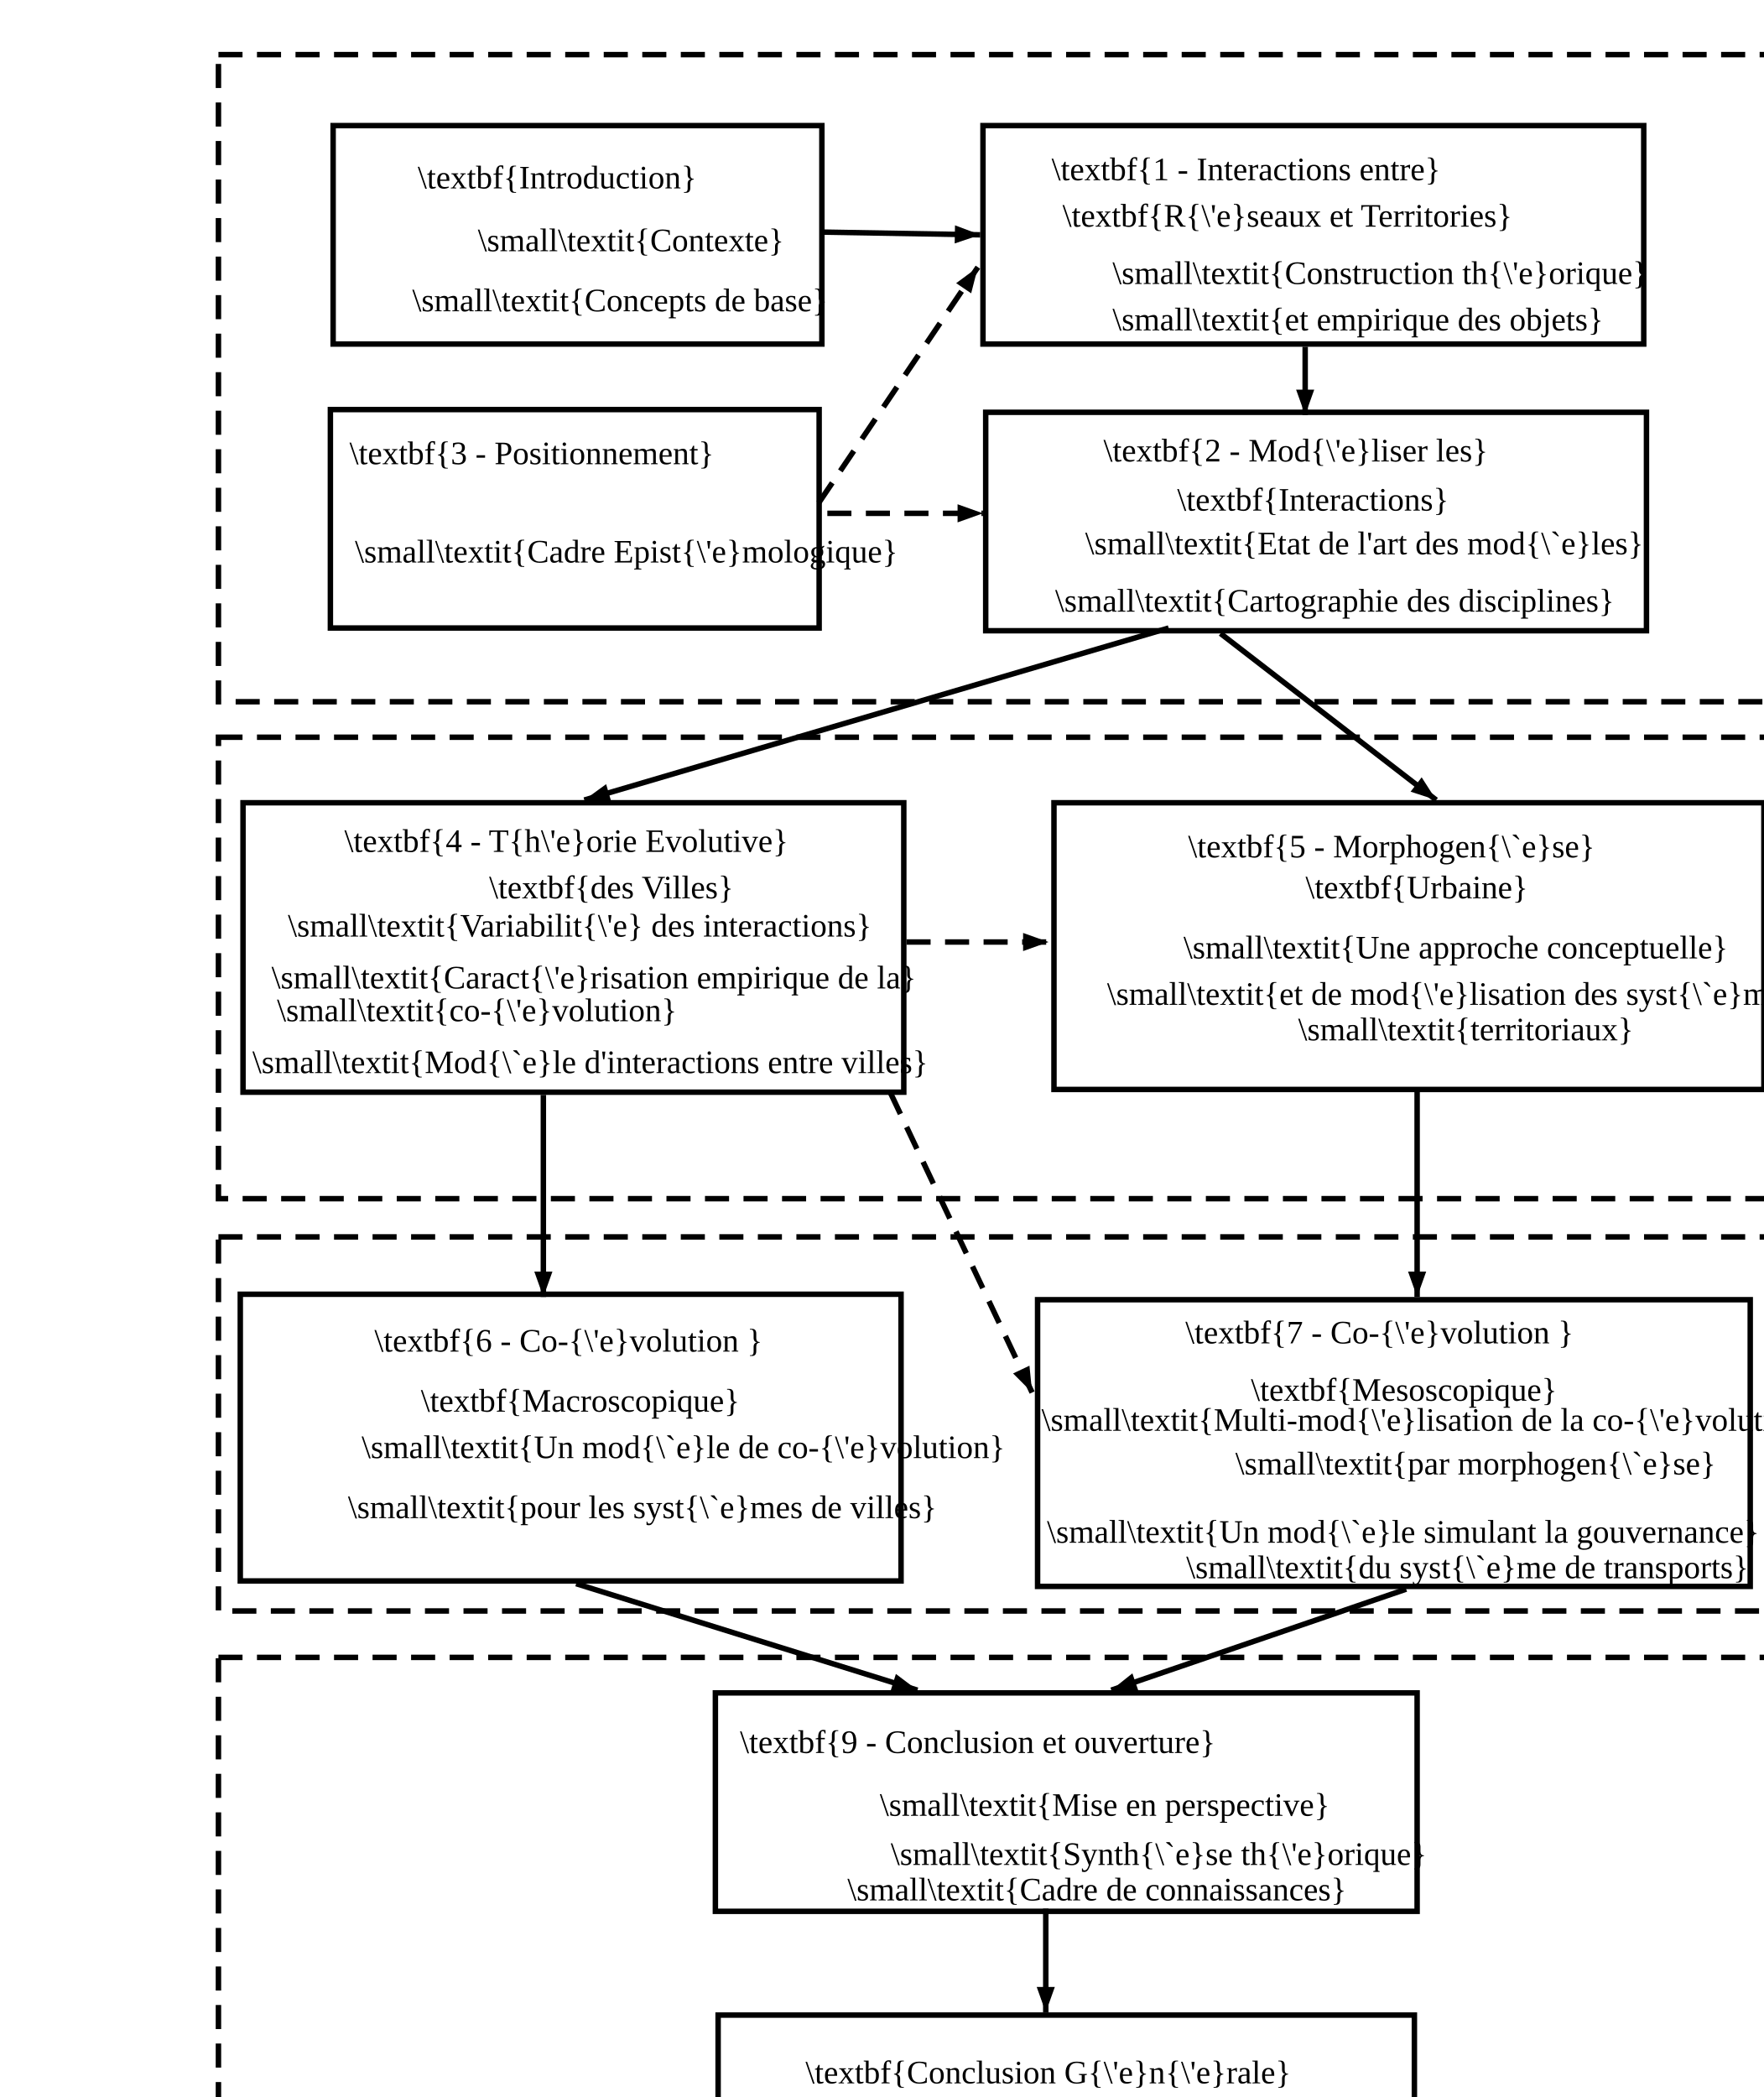
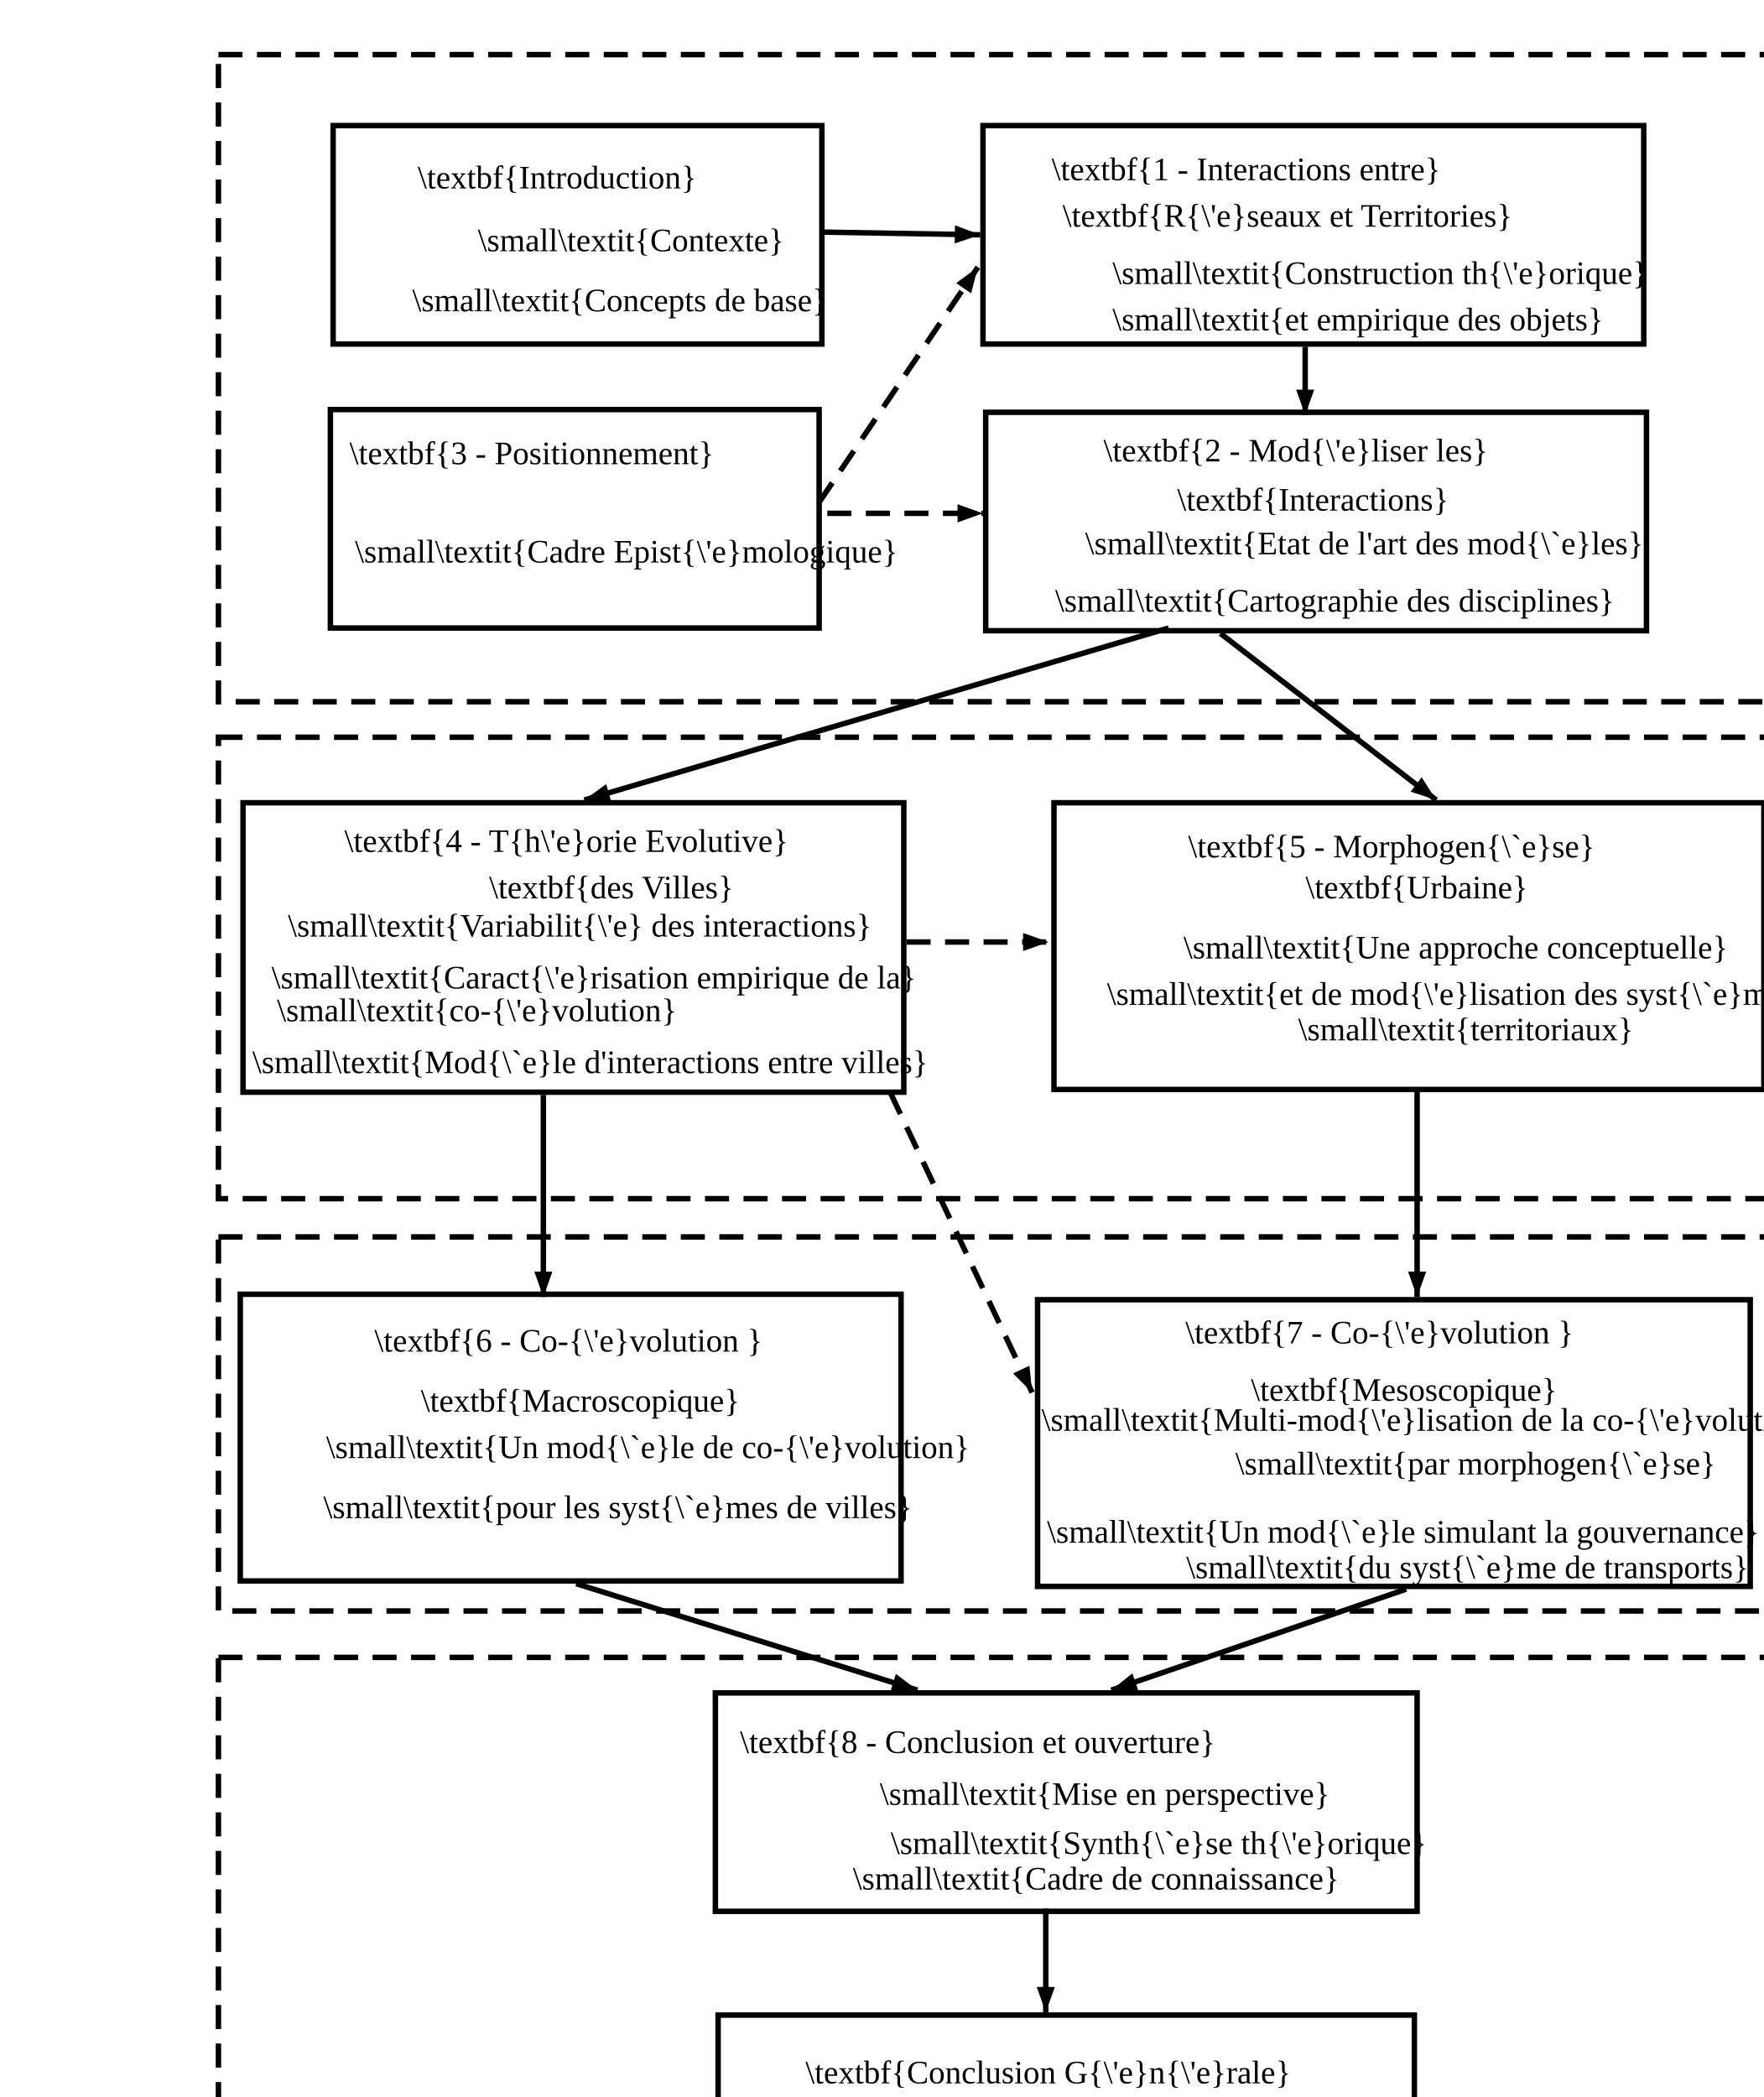
<svg xmlns="http://www.w3.org/2000/svg" xmlns:ns1="http://latexdraw.sourceforge.net/namespaces/latexdraw" version="1.1" baseProfile="full">
  <g>
-     <g ns1:type="rectangle" id="id94895804">
+     <g ns1:type="rectangle" id="id162760883">
      <rect x="122.0" y="46.0" width="179.0" height="80.0" ns1:borderPos="outer" stroke-width="2.0" stroke="black" fill="none" />
    </g>
-     <g ns1:type="text" id="id1657710211" fill="black" ns1:position="bl">
+     <g ns1:type="text" id="id1705764035" fill="black" ns1:position="bl">
      <text x="153.0" y="69.0">\textbf{Introduction}</text>
    </g>
-     <g ns1:type="text" id="id214485862" fill="black" ns1:position="bl">
+     <g ns1:type="text" id="id488614062" fill="black" ns1:position="bl">
      <text x="175.0" y="92.0">\small\textit{Contexte}</text>
    </g>
-     <g ns1:type="text" id="id1952647024" fill="black" ns1:position="bl">
+     <g ns1:type="text" id="id1513356722" fill="black" ns1:position="bl">
      <text x="151.0" y="114.0">\small\textit{Concepts de base}</text>
    </g>
-     <g ns1:type="rectangle" id="id1125169575">
+     <g ns1:type="rectangle" id="id999377149">
      <rect x="360.0" y="46.0" width="242.0" height="80.0" ns1:borderPos="outer" stroke-width="2.0" stroke="black" fill="none" />
    </g>
-     <g ns1:type="text" id="id739650489" fill="black" ns1:position="bl">
+     <g ns1:type="text" id="id2118680396" fill="black" ns1:position="bl">
      <text x="385.138" y="66.0">\textbf{1 - Interactions entre}</text>
    </g>
-     <g ns1:type="text" id="id759821597" fill="black" ns1:position="bl">
+     <g ns1:type="text" id="id1257168577" fill="black" ns1:position="bl">
      <text x="407.442" y="104.0">\small\textit{Construction th{\'e}orique}</text>
    </g>
-     <g ns1:type="text" id="id1728592851" fill="black" ns1:position="bl">
+     <g ns1:type="text" id="id1380477149" fill="black" ns1:position="bl">
      <text x="389.138" y="83.0">\textbf{R{\'e}seaux et Territories}</text>
    </g>
-     <g ns1:type="text" id="id68636775" fill="black" ns1:position="bl">
+     <g ns1:type="text" id="id1505947441" fill="black" ns1:position="bl">
      <text x="407.442" y="121.0">\small\textit{et empirique des objets}</text>
    </g>
-     <g ns1:type="joinedLines" id="id613633374">
-       <polyline points="301.0,85.0 359.0,86.0 " stroke-width="2.0" stroke="black" ns1:rotationAngle="0.0" marker-end="url(#arrow1-613633374)" />
-     </g>
-     <g ns1:type="rectangle" id="id1499070501">
+     <g ns1:type="joinedLines" id="id1346267710">
+       <polyline points="301.0,85.0 359.0,86.0 " stroke-width="2.0" stroke="black" ns1:rotationAngle="0.0" marker-end="url(#arrow1-1346267710)" />
+     </g>
+     <g ns1:type="rectangle" id="id1096589603">
      <rect x="361.0" y="151.0" width="242.0" height="80.0" ns1:borderPos="outer" stroke-width="2.0" stroke="black" fill="none" />
    </g>
-     <g ns1:type="text" id="id1851871014" fill="black" ns1:position="bl">
+     <g ns1:type="text" id="id600260836" fill="black" ns1:position="bl">
      <text x="404.138" y="169.0">\textbf{2 - Mod{\'e}liser les}</text>
    </g>
-     <g ns1:type="text" id="id327651620" fill="black" ns1:position="bl">
+     <g ns1:type="text" id="id2115112747" fill="black" ns1:position="bl">
      <text x="397.442" y="203.0">\small\textit{Etat de l'art des mod{\`e}les}</text>
    </g>
-     <g ns1:type="text" id="id124436785" fill="black" ns1:position="bl">
+     <g ns1:type="text" id="id1515486756" fill="black" ns1:position="bl">
      <text x="431.138" y="187.0">\textbf{Interactions}</text>
    </g>
-     <g ns1:type="text" id="id1451836546" fill="black" ns1:position="bl">
+     <g ns1:type="text" id="id102083214" fill="black" ns1:position="bl">
      <text x="386.442" y="224.0">\small\textit{Cartographie des disciplines}</text>
    </g>
-     <g ns1:type="joinedLines" id="id1696419">
-       <polyline points="478.0,127.0 478.0,152.0 " stroke-width="2.0" stroke="black" ns1:rotationAngle="0.0" marker-end="url(#arrow1-1696419)" />
-     </g>
-     <g ns1:type="rectangle" id="id1872506795">
+     <g ns1:type="joinedLines" id="id721637331">
+       <polyline points="478.0,127.0 478.0,152.0 " stroke-width="2.0" stroke="black" ns1:rotationAngle="0.0" marker-end="url(#arrow1-721637331)" />
+     </g>
+     <g ns1:type="rectangle" id="id1056767849">
      <rect x="121.0" y="150.0" width="179.0" height="80.0" ns1:borderPos="outer" stroke-width="2.0" stroke="black" fill="none" />
    </g>
-     <g ns1:type="text" id="id856445439" fill="black" ns1:position="bl">
+     <g ns1:type="text" id="id186935295" fill="black" ns1:position="bl">
      <text x="128.0" y="170.0">\textbf{3 - Positionnement}</text>
    </g>
-     <g ns1:type="text" id="id546245835" fill="black" ns1:position="bl">
+     <g ns1:type="text" id="id1960130187" fill="black" ns1:position="bl">
      <text x="130.0" y="206.0">\small\textit{Cadre Epist{\'e}mologique}</text>
    </g>
-     <g ns1:type="rectangle" id="id1831983195">
+     <g ns1:type="rectangle" id="id111657774">
      <rect x="89.0" y="294.0" width="242.0" height="106.0" ns1:borderPos="outer" stroke-width="2.0" stroke="black" fill="none" />
    </g>
-     <g ns1:type="text" id="id1201204958" fill="black" ns1:position="bl">
+     <g ns1:type="text" id="id2003074653" fill="black" ns1:position="bl">
      <text x="126.138" y="312.0">\textbf{4 - T{h\'e}orie Evolutive}</text>
    </g>
-     <g ns1:type="text" id="id129349867" fill="black" ns1:position="bl">
+     <g ns1:type="text" id="id1137101789" fill="black" ns1:position="bl">
      <text x="105.442" y="343.0">\small\textit{Variabilit{\'e} des interactions}</text>
    </g>
-     <g ns1:type="text" id="id1386356304" fill="black" ns1:position="bl">
+     <g ns1:type="text" id="id2115159339" fill="black" ns1:position="bl">
      <text x="179.138" y="329.0">\textbf{des Villes}</text>
    </g>
-     <g ns1:type="text" id="id482186752" fill="black" ns1:position="bl">
+     <g ns1:type="text" id="id1470653294" fill="black" ns1:position="bl">
      <text x="99.442" y="362.0">\small\textit{Caract{\'e}risation empirique de la}</text>
    </g>
-     <g ns1:type="rectangle" id="id702694258">
+     <g ns1:type="rectangle" id="id2077305889">
      <rect x="386.0" y="294.0" width="260.0" height="105.0" ns1:borderPos="outer" stroke-width="2.0" stroke="black" fill="none" />
    </g>
-     <g ns1:type="text" id="id98617654" fill="black" ns1:position="bl">
+     <g ns1:type="text" id="id185207761" fill="black" ns1:position="bl">
      <text x="435.138" y="314.0">\textbf{5 - Morphogen{\`e}se}</text>
    </g>
-     <g ns1:type="text" id="id1375328487" fill="black" ns1:position="bl">
+     <g ns1:type="text" id="id2120368540" fill="black" ns1:position="bl">
      <text x="433.442" y="351.0">\small\textit{Une approche conceptuelle}</text>
    </g>
-     <g ns1:type="text" id="id1295065619" fill="black" ns1:position="bl">
+     <g ns1:type="text" id="id1475352356" fill="black" ns1:position="bl">
      <text x="478.138" y="329.0">\textbf{Urbaine}</text>
    </g>
-     <g ns1:type="text" id="id2072177062" fill="black" ns1:position="bl">
+     <g ns1:type="text" id="id116544554" fill="black" ns1:position="bl">
      <text x="405.442" y="368.0">\small\textit{et de mod{\'e}lisation des syst{\`e}mes }</text>
    </g>
-     <g ns1:type="joinedLines" id="id1783898842">
-       <polyline points="428.0,230.0 214.0,293.0 " stroke-width="2.0" stroke="black" ns1:rotationAngle="0.0" marker-end="url(#arrow1-1783898842)" />
-     </g>
-     <g ns1:type="joinedLines" id="id1396103369">
-       <polyline points="447.0,232.0 526.0,293.0 " stroke-width="2.0" stroke="black" ns1:rotationAngle="0.0" marker-end="url(#arrow1-1396103369)" />
-     </g>
-     <g ns1:type="text" id="id1471123916" fill="black" ns1:position="bl">
+     <g ns1:type="joinedLines" id="id1953508612">
+       <polyline points="428.0,230.0 214.0,293.0 " stroke-width="2.0" stroke="black" ns1:rotationAngle="0.0" marker-end="url(#arrow1-1953508612)" />
+     </g>
+     <g ns1:type="joinedLines" id="id1304610147">
+       <polyline points="447.0,232.0 526.0,293.0 " stroke-width="2.0" stroke="black" ns1:rotationAngle="0.0" marker-end="url(#arrow1-1304610147)" />
+     </g>
+     <g ns1:type="text" id="id2109409101" fill="black" ns1:position="bl">
      <text x="475.442" y="381.0">\small\textit{territoriaux}</text>
    </g>
-     <g ns1:type="text" id="id588815011" fill="black" ns1:position="bl">
+     <g ns1:type="text" id="id1395052867" fill="black" ns1:position="bl">
      <text x="101.442" y="374.0">\small\textit{co-{\'e}volution}</text>
    </g>
-     <g ns1:type="joinedLines" id="id873183721">
-       <polyline points="332.0,345.0 384.0,345.0 " stroke-width="2.0" stroke="black" stroke-dasharray="8.819, 5.292" ns1:rotationAngle="0.0" marker-end="url(#arrow1-873183721)" />
-     </g>
-     <g ns1:type="text" id="id489629263" fill="black" ns1:position="bl">
+     <g ns1:type="joinedLines" id="id990410894">
+       <polyline points="332.0,345.0 384.0,345.0 " stroke-width="2.0" stroke="black" stroke-dasharray="8.819, 5.292" ns1:rotationAngle="0.0" marker-end="url(#arrow1-990410894)" />
+     </g>
+     <g ns1:type="text" id="id350293743" fill="black" ns1:position="bl">
      <text x="92.442" y="393.0">\small\textit{Mod{\`e}le d'interactions entre villes}</text>
    </g>
-     <g ns1:type="rectangle" id="id1954681074">
+     <g ns1:type="rectangle" id="id1817561333">
      <rect x="380.0" y="476.0" width="261.0" height="105.0" ns1:borderPos="outer" stroke-width="2.0" stroke="black" fill="none" />
    </g>
-     <g ns1:type="text" id="id1441876453" fill="black" ns1:position="bl">
+     <g ns1:type="text" id="id943169313" fill="black" ns1:position="bl">
      <text x="381.442" y="524.0">\small\textit{Multi-mod{\'e}lisation de la co-{\'e}volution}</text>
    </g>
-     <g ns1:type="text" id="id1013389513" fill="black" ns1:position="bl">
+     <g ns1:type="text" id="id14863459" fill="black" ns1:position="bl">
      <text x="458.138" y="513.0">\textbf{Mesoscopique}</text>
    </g>
-     <g ns1:type="text" id="id303661967" fill="black" ns1:position="bl">
+     <g ns1:type="text" id="id1258547980" fill="black" ns1:position="bl">
      <text x="452.442" y="540.0">\small\textit{par morphogen{\`e}se}</text>
    </g>
-     <g ns1:type="text" id="id556452675" fill="black" ns1:position="bl">
+     <g ns1:type="text" id="id417558237" fill="black" ns1:position="bl">
      <text x="434.442" y="578.0">\small\textit{du syst{\`e}me de transports}</text>
    </g>
-     <g ns1:type="text" id="id1881900173" fill="black" ns1:position="bl">
+     <g ns1:type="text" id="id1316851304" fill="black" ns1:position="bl">
      <text x="434.138" y="492.0">\textbf{7 - Co-{\'e}volution }</text>
    </g>
-     <g ns1:type="text" id="id1527526932" fill="black" ns1:position="bl">
+     <g ns1:type="text" id="id1650832252" fill="black" ns1:position="bl">
      <text x="383.442" y="565.0">\small\textit{Un mod{\`e}le simulant la gouvernance}</text>
    </g>
-     <g ns1:type="joinedLines" id="id1990750997">
-       <polyline points="519.0,399.0 519.0,475.0 " stroke-width="2.0" stroke="black" ns1:rotationAngle="0.0" marker-end="url(#arrow1-1990750997)" />
-     </g>
-     <g ns1:type="rectangle" id="id711993053">
+     <g ns1:type="joinedLines" id="id1785882052">
+       <polyline points="519.0,399.0 519.0,475.0 " stroke-width="2.0" stroke="black" ns1:rotationAngle="0.0" marker-end="url(#arrow1-1785882052)" />
+     </g>
+     <g ns1:type="rectangle" id="id875644634">
      <rect x="88.0" y="474.0" width="242.0" height="105.0" ns1:borderPos="outer" stroke-width="2.0" stroke="black" fill="none" />
    </g>
-     <g ns1:type="text" id="id587930696" fill="black" ns1:position="bl">
-       <text x="132.442" y="534.0">\small\textit{Un mod{\`e}le de co-{\'e}volution}</text>
-     </g>
-     <g ns1:type="text" id="id678969014" fill="black" ns1:position="bl">
+     <g ns1:type="text" id="id1057471522" fill="black" ns1:position="bl">
+       <text x="119.442" y="534.0">\small\textit{Un mod{\`e}le de co-{\'e}volution}</text>
+     </g>
+     <g ns1:type="text" id="id2099848383" fill="black" ns1:position="bl">
      <text x="154.138" y="517.0">\textbf{Macroscopique}</text>
    </g>
-     <g ns1:type="text" id="id1764032978" fill="black" ns1:position="bl">
-       <text x="127.442" y="556.0">\small\textit{pour les syst{\`e}mes de villes}</text>
-     </g>
-     <g ns1:type="text" id="id1016766987" fill="black" ns1:position="bl">
+     <g ns1:type="text" id="id1377429858" fill="black" ns1:position="bl">
+       <text x="118.442" y="556.0">\small\textit{pour les syst{\`e}mes de villes}</text>
+     </g>
+     <g ns1:type="text" id="id381388742" fill="black" ns1:position="bl">
      <text x="137.138" y="495.0">\textbf{6 - Co-{\'e}volution }</text>
    </g>
-     <g ns1:type="joinedLines" id="id322306094">
-       <polyline points="199.0,401.0 199.0,475.0 " stroke-width="2.0" stroke="black" ns1:rotationAngle="0.0" marker-end="url(#arrow1-322306094)" />
-     </g>
-     <g ns1:type="joinedLines" id="id1927174919">
-       <polyline points="326.0,400.0 378.0,510.0 " stroke-width="2.0" stroke="black" stroke-dasharray="8.819, 5.292" ns1:rotationAngle="0.0" marker-end="url(#arrow1-1927174919)" />
-     </g>
-     <g ns1:type="rectangle" id="id942240132">
+     <g ns1:type="joinedLines" id="id733218515">
+       <polyline points="199.0,401.0 199.0,475.0 " stroke-width="2.0" stroke="black" ns1:rotationAngle="0.0" marker-end="url(#arrow1-733218515)" />
+     </g>
+     <g ns1:type="joinedLines" id="id241129983">
+       <polyline points="326.0,400.0 378.0,510.0 " stroke-width="2.0" stroke="black" stroke-dasharray="8.819, 5.292" ns1:rotationAngle="0.0" marker-end="url(#arrow1-241129983)" />
+     </g>
+     <g ns1:type="rectangle" id="id1335455370">
      <rect x="262.0" y="620.0" width="257.0" height="80.0" ns1:borderPos="outer" stroke-width="2.0" stroke="black" fill="none" />
    </g>
-     <g ns1:type="text" id="id2112271102" fill="black" ns1:position="bl">
-       <text x="271.007" y="642.0">\textbf{9 - Conclusion et ouverture}</text>
-     </g>
-     <g ns1:type="text" id="id368722913" fill="black" ns1:position="bl">
-       <text x="326.219" y="683.0">\small\textit{Synth{\`e}se th{\'e}orique}</text>
-     </g>
-     <g ns1:type="text" id="id1964542006" fill="black" ns1:position="bl">
-       <text x="310.359" y="696.0">\small\textit{Cadre de connaissances}</text>
-     </g>
-     <g ns1:type="joinedLines" id="id1522229581">
-       <polyline points="211.0,580.0 336.0,619.0 " stroke-width="2.0" stroke="black" ns1:rotationAngle="0.0" marker-end="url(#arrow1-1522229581)" />
-     </g>
-     <g ns1:type="joinedLines" id="id1525761237">
-       <polyline points="515.0,582.0 407.0,619.0 " stroke-width="2.0" stroke="black" ns1:rotationAngle="0.0" marker-end="url(#arrow1-1525761237)" />
-     </g>
-     <g ns1:type="rectangle" id="id1360575099">
+     <g ns1:type="text" id="id396995290" fill="black" ns1:position="bl">
+       <text x="271.007" y="642.0">\textbf{8 - Conclusion et ouverture}</text>
+     </g>
+     <g ns1:type="text" id="id1941988353" fill="black" ns1:position="bl">
+       <text x="326.219" y="679.0">\small\textit{Synth{\`e}se th{\'e}orique}</text>
+     </g>
+     <g ns1:type="text" id="id477769002" fill="black" ns1:position="bl">
+       <text x="312.359" y="692.0">\small\textit{Cadre de connaissance}</text>
+     </g>
+     <g ns1:type="joinedLines" id="id217485709">
+       <polyline points="211.0,580.0 336.0,619.0 " stroke-width="2.0" stroke="black" ns1:rotationAngle="0.0" marker-end="url(#arrow1-217485709)" />
+     </g>
+     <g ns1:type="joinedLines" id="id1191245323">
+       <polyline points="515.0,582.0 407.0,619.0 " stroke-width="2.0" stroke="black" ns1:rotationAngle="0.0" marker-end="url(#arrow1-1191245323)" />
+     </g>
+     <g ns1:type="rectangle" id="id849089155">
      <rect x="263.0" y="738.0" width="255.0" height="40.0" ns1:borderPos="outer" stroke-width="2.0" stroke="black" fill="none" />
    </g>
-     <g ns1:type="text" id="id1654096441" fill="black" ns1:position="bl">
+     <g ns1:type="text" id="id1082150965" fill="black" ns1:position="bl">
      <text x="295.007" y="763.0">\textbf{Conclusion G{\'e}n{\'e}rale}</text>
    </g>
-     <g ns1:type="joinedLines" id="id526244187">
-       <polyline points="383.0,699.0 383.0,737.0 " stroke-width="2.0" stroke="black" ns1:rotationAngle="0.0" marker-end="url(#arrow1-526244187)" />
-     </g>
-     <g ns1:type="rectangle" id="id1992411686">
+     <g ns1:type="joinedLines" id="id316295852">
+       <polyline points="383.0,699.0 383.0,737.0 " stroke-width="2.0" stroke="black" ns1:rotationAngle="0.0" marker-end="url(#arrow1-316295852)" />
+     </g>
+     <g ns1:type="rectangle" id="id1382105751">
      <rect x="80.0" y="20.0" width="644.0" height="237.0" ns1:borderPos="outer" stroke-width="2.0" stroke="black" fill="none" stroke-dasharray="8.819, 5.292" />
    </g>
-     <g ns1:type="text" id="id888221335" fill="black" ns1:position="bl" transform="rotate(269.8085) translate(-913.0258 461.9788)">
+     <g ns1:type="text" id="id929832987" fill="black" ns1:position="bl" transform="rotate(269.8085) translate(-913.0258 461.9788)">
      <text x="686.731" y="224">\Large\textbf{I - Fondations}</text>
    </g>
-     <g ns1:type="rectangle" id="id1276728021">
+     <g ns1:type="rectangle" id="id1866574235">
      <rect x="80.0" y="270.0" width="644.0" height="169.0" ns1:borderPos="outer" stroke-width="2.0" stroke="black" fill="none" stroke-dasharray="8.819, 5.292" />
    </g>
-     <g ns1:type="text" id="id882654130" fill="black" ns1:position="bl" transform="rotate(269.8085) translate(-1108.274 254.5755)">
+     <g ns1:type="text" id="id70611769" fill="black" ns1:position="bl" transform="rotate(269.8085) translate(-1108.274 254.5755)">
      <text x="681.0" y="425">\Large\textbf{II - Briques}</text>
    </g>
-     <g ns1:type="text" id="id1402833761" fill="black" ns1:position="bl" transform="rotate(269.8085) translate(-1146.374 276.5486)">
+     <g ns1:type="text" id="id2018589013" fill="black" ns1:position="bl" transform="rotate(269.8085) translate(-1146.374 276.5486)">
      <text x="711.0" y="433">\Large\textbf{El{\'e}mentaires}</text>
    </g>
-     <g ns1:type="rectangle" id="id2078107668">
+     <g ns1:type="rectangle" id="id1428123889">
      <rect x="80.0" y="453.0" width="644.0" height="137.0" ns1:borderPos="outer" stroke-width="2.0" stroke="black" fill="none" stroke-dasharray="8.819, 5.292" />
    </g>
-     <g ns1:type="text" id="id159229627" fill="black" ns1:position="bl" transform="rotate(269.8085) translate(-1227.273 135.1777)">
+     <g ns1:type="text" id="id1029760564" fill="black" ns1:position="bl" transform="rotate(269.8085) translate(-1227.273 135.1777)">
      <text x="681.0" y="544">\Large\textbf{III -}</text>
    </g>
-     <g ns1:type="text" id="id2066775597" fill="black" ns1:position="bl" transform="rotate(269.8085) translate(-1294.387 136.0672)">
+     <g ns1:type="text" id="id180194502" fill="black" ns1:position="bl" transform="rotate(269.8085) translate(-1294.387 136.0672)">
      <text x="715" y="577">\Large\textbf{Synth{\`e}se}</text>
    </g>
-     <g ns1:type="text" id="id245747691" fill="black" ns1:position="bl" transform="rotate(269.8085) translate(-1447.282 -79.54774)">
+     <g ns1:type="text" id="id736908383" fill="black" ns1:position="bl" transform="rotate(269.8085) translate(-1447.282 -79.54774)">
      <text x="684.0" y="761">\Large\textbf{Conclusion}</text>
    </g>
-     <g ns1:type="text" id="id1759534053" fill="black" ns1:position="bl" transform="rotate(269.8085) translate(-1490.376 -66.59804)">
+     <g ns1:type="text" id="id1789686850" fill="black" ns1:position="bl" transform="rotate(269.8085) translate(-1490.376 -66.59804)">
      <text x="712" y="776">\Large\textbf{et Ouverture}</text>
    </g>
-     <g ns1:type="rectangle" id="id1307537546">
+     <g ns1:type="rectangle" id="id1099489059">
      <rect x="80.0" y="607.0" width="644.0" height="179.0" ns1:borderPos="outer" stroke-width="2.0" stroke="black" fill="none" stroke-dasharray="8.819, 5.292" />
    </g>
-     <g ns1:type="joinedLines" id="id837169178">
-       <polyline points="299.867,184.149 358.133,97.851 " stroke-width="2.0" stroke="black" stroke-dasharray="8.819, 5.292" ns1:rotationAngle="0.0" marker-end="url(#arrow1-837169178)" />
-     </g>
-     <g ns1:type="joinedLines" id="id1844329068">
-       <polyline points="303.0,188.0 360.0,188.0 " stroke-width="2.0" stroke="black" stroke-dasharray="8.819, 5.292" ns1:rotationAngle="0.0" marker-end="url(#arrow1-1844329068)" />
-     </g>
-     <g ns1:type="text" id="id1348635580" fill="black" ns1:position="bl">
-       <text x="322.219" y="665.0">\small\textit{Mise en perspective}</text>
+     <g ns1:type="joinedLines" id="id202338840">
+       <polyline points="299.867,184.149 358.133,97.851 " stroke-width="2.0" stroke="black" stroke-dasharray="8.819, 5.292" ns1:rotationAngle="0.0" marker-end="url(#arrow1-202338840)" />
+     </g>
+     <g ns1:type="joinedLines" id="id50249706">
+       <polyline points="303.0,188.0 360.0,188.0 " stroke-width="2.0" stroke="black" stroke-dasharray="8.819, 5.292" ns1:rotationAngle="0.0" marker-end="url(#arrow1-50249706)" />
+     </g>
+     <g ns1:type="text" id="id1095214432" fill="black" ns1:position="bl">
+       <text x="322.219" y="661.0">\small\textit{Mise en perspective}</text>
    </g>
  </g>
  <defs>
-     <marker overflow="visible" orient="auto" id="arrow1-613633374">
-       <path d="M 0.0 0.0 L -4.652 1.661 L -4.652 0.0 L -4.652 -1.661 z " ns1:arrSizeNum="2.0" fill="black" />
-     </marker>
-     <marker overflow="visible" orient="auto" id="arrow1-1696419">
-       <path d="M 0.0 0.0 L -4.652 1.661 L -4.652 0.0 L -4.652 -1.661 z " ns1:arrSizeNum="2.0" fill="black" />
-     </marker>
-     <marker overflow="visible" orient="auto" id="arrow1-1783898842">
-       <path d="M 0.0 0.0 L -4.652 1.661 L -4.652 0.0 L -4.652 -1.661 z " ns1:arrSizeNum="2.0" fill="black" />
-     </marker>
-     <marker overflow="visible" orient="auto" id="arrow1-1396103369">
-       <path d="M 0.0 0.0 L -4.652 1.661 L -4.652 0.0 L -4.652 -1.661 z " ns1:arrSizeNum="2.0" fill="black" />
-     </marker>
-     <marker overflow="visible" orient="auto" id="arrow1-873183721">
-       <path d="M 0.0 0.0 L -4.652 1.661 L -4.652 0.0 L -4.652 -1.661 z " ns1:arrSizeNum="2.0" fill="black" />
-     </marker>
-     <marker overflow="visible" orient="auto" id="arrow1-1990750997">
-       <path d="M 0.0 0.0 L -4.652 1.661 L -4.652 0.0 L -4.652 -1.661 z " ns1:arrSizeNum="2.0" fill="black" />
-     </marker>
-     <marker overflow="visible" orient="auto" id="arrow1-322306094">
-       <path d="M 0.0 0.0 L -4.652 1.661 L -4.652 0.0 L -4.652 -1.661 z " ns1:arrSizeNum="2.0" fill="black" />
-     </marker>
-     <marker overflow="visible" orient="auto" id="arrow1-1927174919">
-       <path d="M 0.0 0.0 L -4.652 1.661 L -4.652 0.0 L -4.652 -1.661 z " ns1:arrSizeNum="2.0" fill="black" />
-     </marker>
-     <marker overflow="visible" orient="auto" id="arrow1-1522229581">
-       <path d="M 0.0 0.0 L -4.652 1.661 L -4.652 0.0 L -4.652 -1.661 z " ns1:arrSizeNum="2.0" fill="black" />
-     </marker>
-     <marker overflow="visible" orient="auto" id="arrow1-1525761237">
-       <path d="M 0.0 0.0 L -4.652 1.661 L -4.652 0.0 L -4.652 -1.661 z " ns1:arrSizeNum="2.0" fill="black" />
-     </marker>
-     <marker overflow="visible" orient="auto" id="arrow1-526244187">
-       <path d="M 0.0 0.0 L -4.652 1.661 L -4.652 0.0 L -4.652 -1.661 z " ns1:arrSizeNum="2.0" fill="black" />
-     </marker>
-     <marker overflow="visible" orient="auto" id="arrow1-837169178">
-       <path d="M 0.0 0.0 L -4.652 1.661 L -4.652 0.0 L -4.652 -1.661 z " ns1:arrSizeNum="2.0" fill="black" />
-     </marker>
-     <marker overflow="visible" orient="auto" id="arrow1-1844329068">
+     <marker overflow="visible" orient="auto" id="arrow1-1346267710">
+       <path d="M 0.0 0.0 L -4.652 1.661 L -4.652 0.0 L -4.652 -1.661 z " ns1:arrSizeNum="2.0" fill="black" />
+     </marker>
+     <marker overflow="visible" orient="auto" id="arrow1-721637331">
+       <path d="M 0.0 0.0 L -4.652 1.661 L -4.652 0.0 L -4.652 -1.661 z " ns1:arrSizeNum="2.0" fill="black" />
+     </marker>
+     <marker overflow="visible" orient="auto" id="arrow1-1953508612">
+       <path d="M 0.0 0.0 L -4.652 1.661 L -4.652 0.0 L -4.652 -1.661 z " ns1:arrSizeNum="2.0" fill="black" />
+     </marker>
+     <marker overflow="visible" orient="auto" id="arrow1-1304610147">
+       <path d="M 0.0 0.0 L -4.652 1.661 L -4.652 0.0 L -4.652 -1.661 z " ns1:arrSizeNum="2.0" fill="black" />
+     </marker>
+     <marker overflow="visible" orient="auto" id="arrow1-990410894">
+       <path d="M 0.0 0.0 L -4.652 1.661 L -4.652 0.0 L -4.652 -1.661 z " ns1:arrSizeNum="2.0" fill="black" />
+     </marker>
+     <marker overflow="visible" orient="auto" id="arrow1-1785882052">
+       <path d="M 0.0 0.0 L -4.652 1.661 L -4.652 0.0 L -4.652 -1.661 z " ns1:arrSizeNum="2.0" fill="black" />
+     </marker>
+     <marker overflow="visible" orient="auto" id="arrow1-733218515">
+       <path d="M 0.0 0.0 L -4.652 1.661 L -4.652 0.0 L -4.652 -1.661 z " ns1:arrSizeNum="2.0" fill="black" />
+     </marker>
+     <marker overflow="visible" orient="auto" id="arrow1-241129983">
+       <path d="M 0.0 0.0 L -4.652 1.661 L -4.652 0.0 L -4.652 -1.661 z " ns1:arrSizeNum="2.0" fill="black" />
+     </marker>
+     <marker overflow="visible" orient="auto" id="arrow1-217485709">
+       <path d="M 0.0 0.0 L -4.652 1.661 L -4.652 0.0 L -4.652 -1.661 z " ns1:arrSizeNum="2.0" fill="black" />
+     </marker>
+     <marker overflow="visible" orient="auto" id="arrow1-1191245323">
+       <path d="M 0.0 0.0 L -4.652 1.661 L -4.652 0.0 L -4.652 -1.661 z " ns1:arrSizeNum="2.0" fill="black" />
+     </marker>
+     <marker overflow="visible" orient="auto" id="arrow1-316295852">
+       <path d="M 0.0 0.0 L -4.652 1.661 L -4.652 0.0 L -4.652 -1.661 z " ns1:arrSizeNum="2.0" fill="black" />
+     </marker>
+     <marker overflow="visible" orient="auto" id="arrow1-202338840">
+       <path d="M 0.0 0.0 L -4.652 1.661 L -4.652 0.0 L -4.652 -1.661 z " ns1:arrSizeNum="2.0" fill="black" />
+     </marker>
+     <marker overflow="visible" orient="auto" id="arrow1-50249706">
      <path d="M 0.0 0.0 L -4.652 1.661 L -4.652 0.0 L -4.652 -1.661 z " ns1:arrSizeNum="2.0" fill="black" />
    </marker>
  </defs>
</svg>
